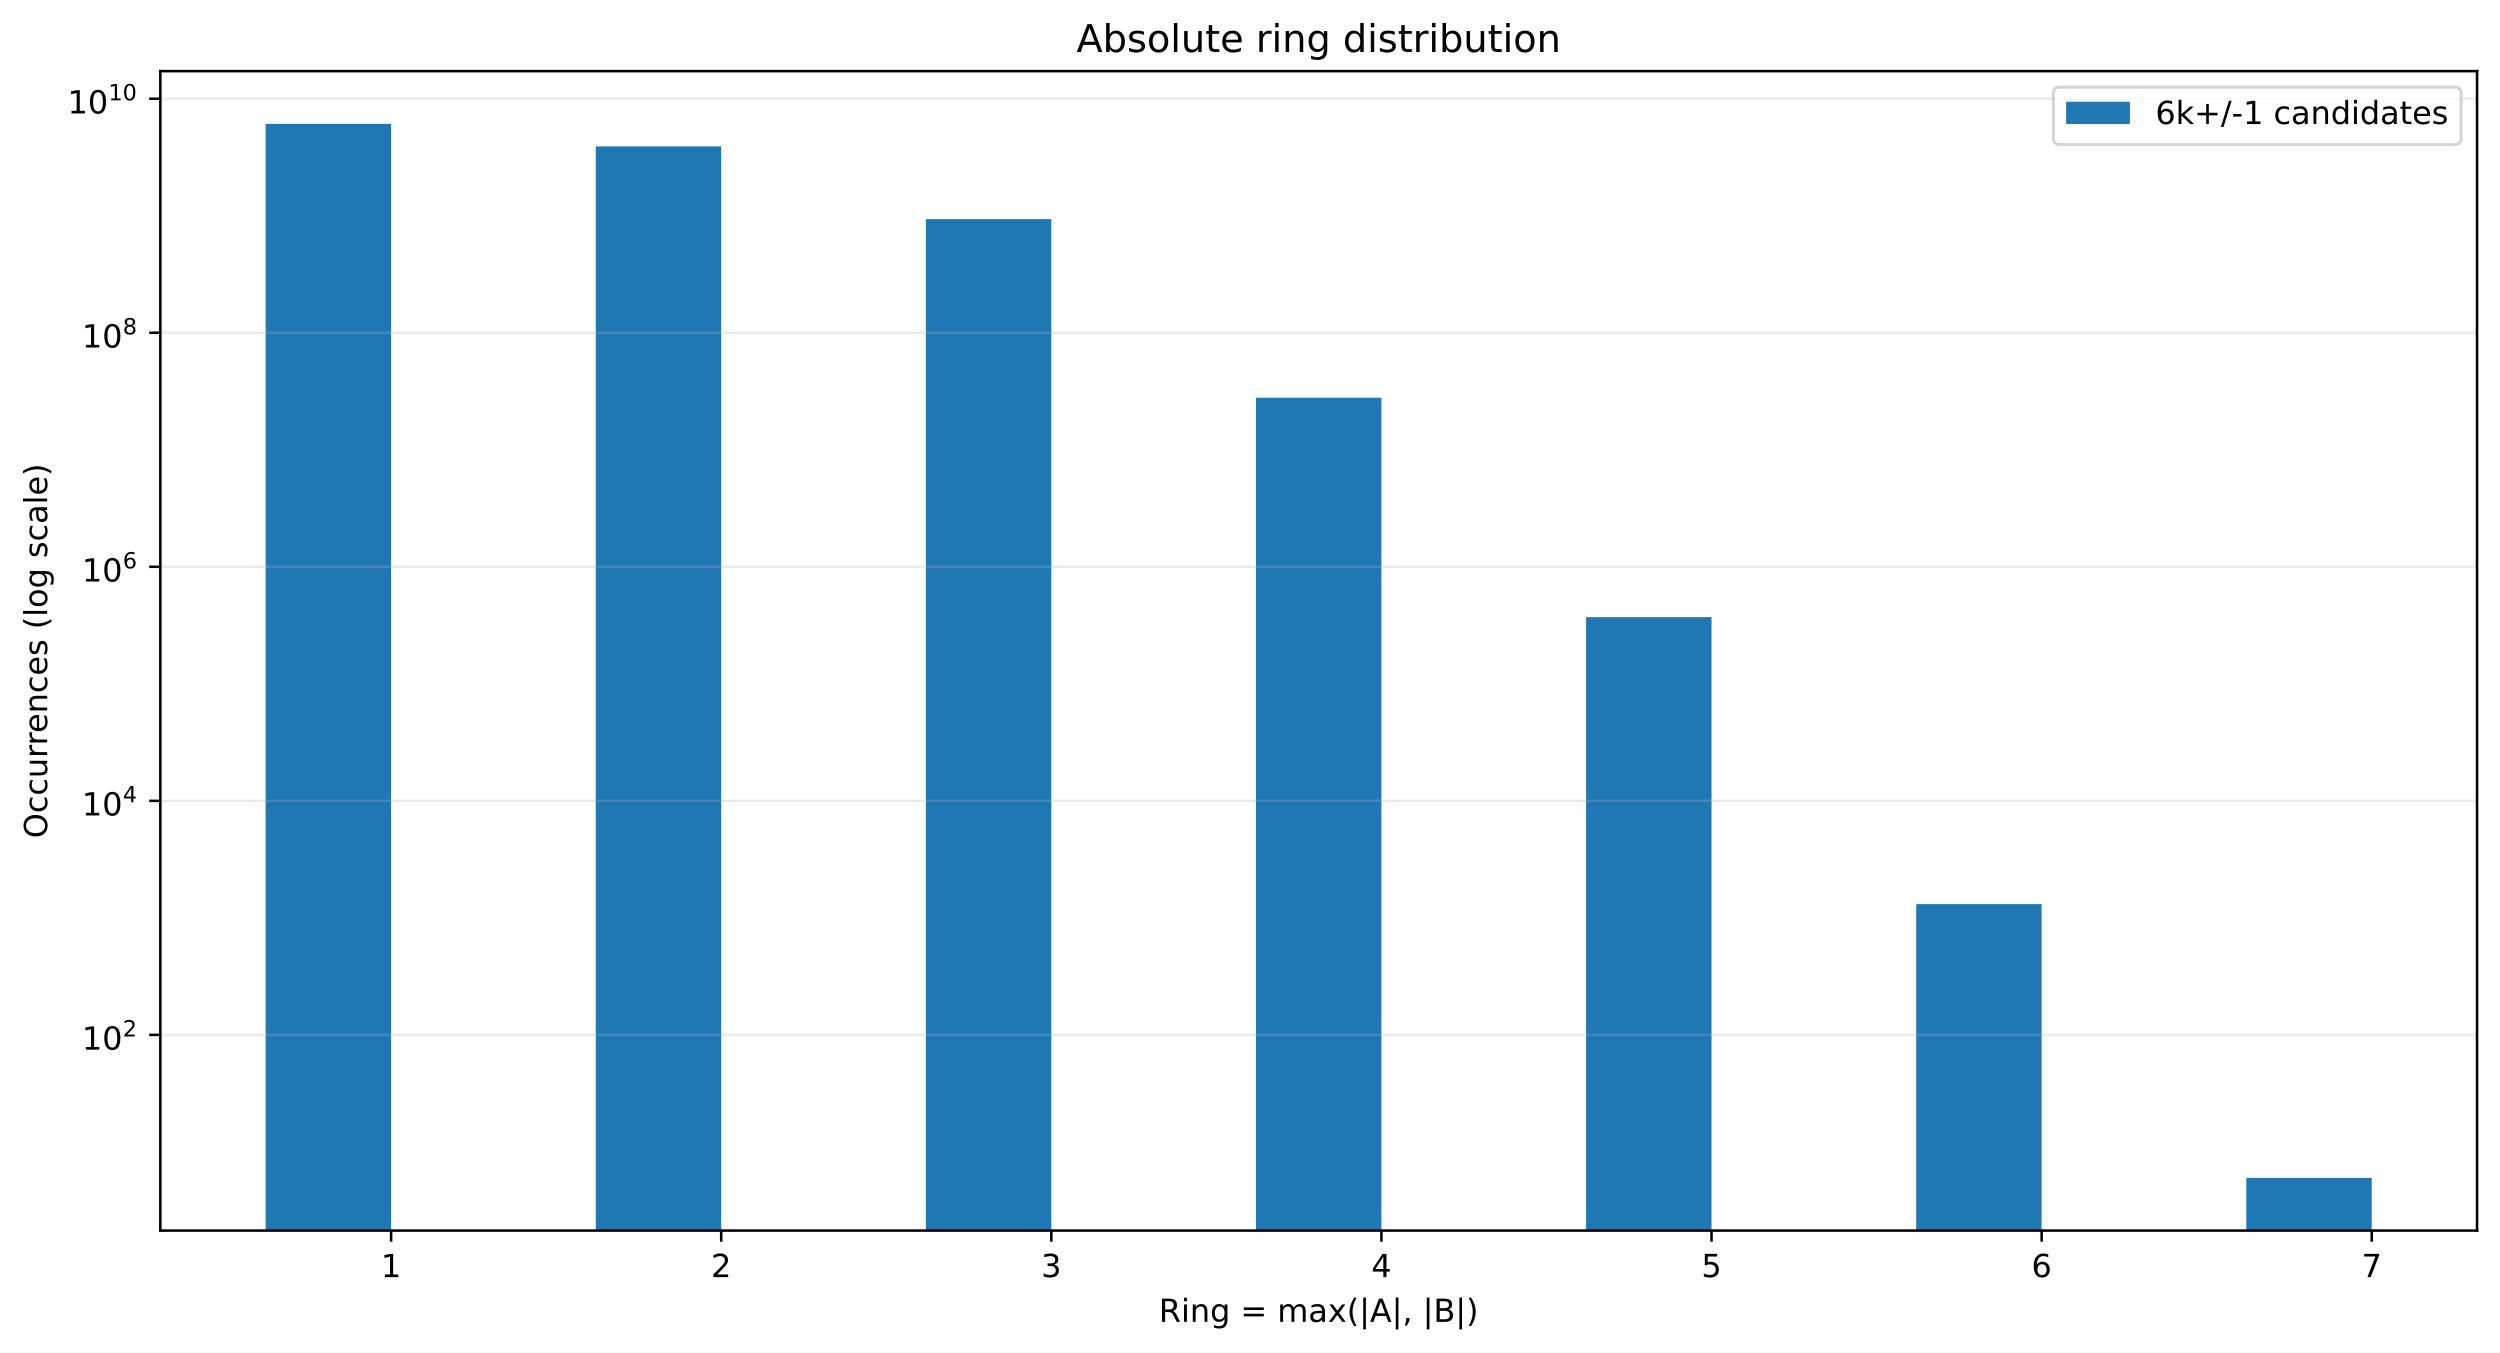
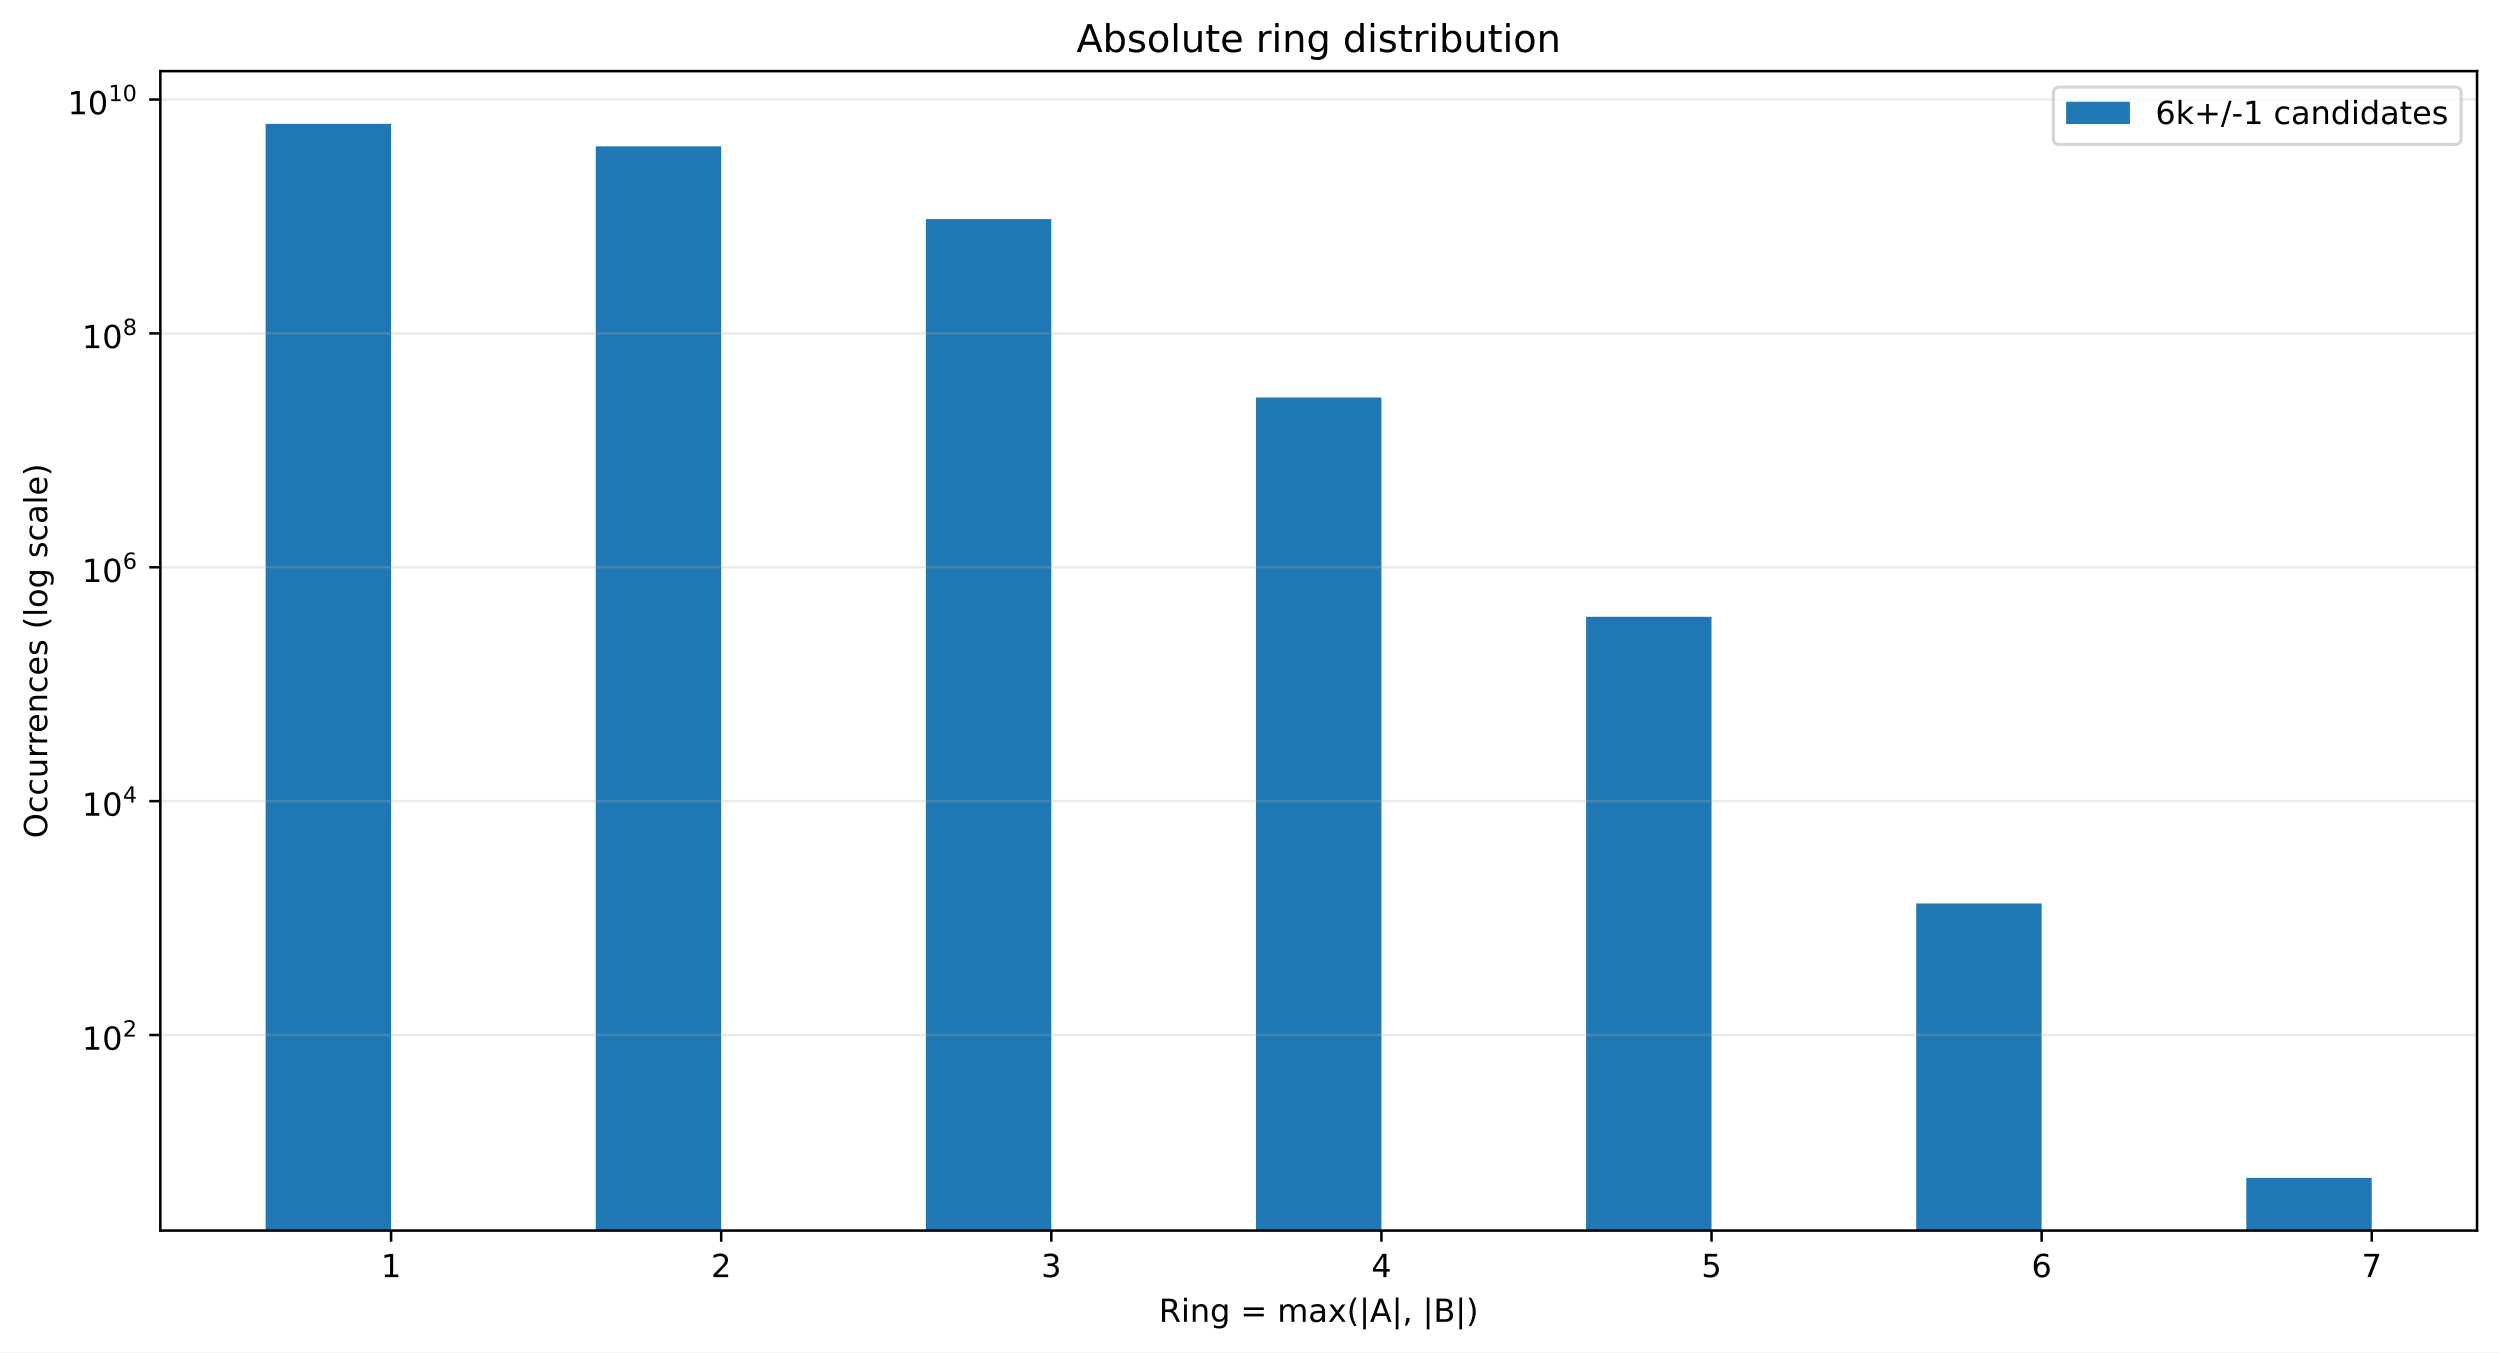
<svg xmlns="http://www.w3.org/2000/svg" xmlns:xlink="http://www.w3.org/1999/xlink" width="784.258pt" height="424.28pt" viewBox="0 0 784.258 424.28" version="1.1">
  <defs>
    <style type="text/css">*{stroke-linejoin: round; stroke-linecap: butt}</style>
  </defs>
  <g id="figure_1">
    <g id="patch_1">
      <path d="M 0 424.28  L 784.258 424.28  L 784.258 0  L 0 0  z " style="fill: #ffffff" />
    </g>
    <g id="axes_1">
      <g id="patch_2">
        <path d="M 50.301 386.036  L 777.058 386.036  L 777.058 22.318  L 50.301 22.318  z " style="fill: #ffffff" />
      </g>
      <g id="patch_3">
-         <path d="M 83.335 37108.078  L 122.687 37108.078  L 122.687 38.851  L 83.335 38.851  z " clip-path="url(#pec27e436ba)" style="fill: #1f77b4" />
+         <path d="M 83.335 37080.615  L 122.687 37080.615  L 122.687 38.851  L 83.335 38.851  z " clip-path="url(#pb938f17233)" style="fill: #1f77b4" />
      </g>
      <g id="patch_4">
-         <path d="M 186.891 37108.078  L 226.243 37108.078  L 226.243 45.917  L 186.891 45.917  z " clip-path="url(#pec27e436ba)" style="fill: #1f77b4" />
+         <path d="M 186.891 37080.615  L 226.243 37080.615  L 226.243 45.912  L 186.891 45.912  z " clip-path="url(#pb938f17233)" style="fill: #1f77b4" />
      </g>
      <g id="patch_5">
-         <path d="M 290.448 37108.078  L 329.799 37108.078  L 329.799 68.739  L 290.448 68.739  z " clip-path="url(#pec27e436ba)" style="fill: #1f77b4" />
+         <path d="M 290.448 37080.615  L 329.799 37080.615  L 329.799 68.716  L 290.448 68.716  z " clip-path="url(#pb938f17233)" style="fill: #1f77b4" />
      </g>
      <g id="patch_6">
-         <path d="M 394.004 37108.078  L 433.355 37108.078  L 433.355 124.78  L 394.004 124.78  z " clip-path="url(#pec27e436ba)" style="fill: #1f77b4" />
+         <path d="M 394.004 37080.615  L 433.355 37080.615  L 433.355 124.716  L 394.004 124.716  z " clip-path="url(#pb938f17233)" style="fill: #1f77b4" />
      </g>
      <g id="patch_7">
-         <path d="M 497.56 37108.078  L 536.912 37108.078  L 536.912 193.603  L 497.56 193.603  z " clip-path="url(#pec27e436ba)" style="fill: #1f77b4" />
+         <path d="M 497.56 37080.615  L 536.912 37080.615  L 536.912 193.484  L 497.56 193.484  z " clip-path="url(#pb938f17233)" style="fill: #1f77b4" />
      </g>
      <g id="patch_8">
-         <path d="M 601.116 37108.078  L 640.468 37108.078  L 640.468 283.634  L 601.116 283.634  z " clip-path="url(#pec27e436ba)" style="fill: #1f77b4" />
+         <path d="M 601.116 37080.615  L 640.468 37080.615  L 640.468 283.421  L 601.116 283.421  z " clip-path="url(#pb938f17233)" style="fill: #1f77b4" />
      </g>
      <g id="patch_9">
-         <path d="M 704.673 37108.078  L 744.024 37108.078  L 744.024 369.503  L 704.673 369.503  z " clip-path="url(#pec27e436ba)" style="fill: #1f77b4" />
+         <path d="M 704.673 37080.615  L 744.024 37080.615  L 744.024 369.503  L 704.673 369.503  z " clip-path="url(#pb938f17233)" style="fill: #1f77b4" />
      </g>
      <g id="matplotlib.axis_1">
        <g id="xtick_1">
          <g id="line2d_1">
            <defs>
-               <path id="mfa44f449a9" d="M 0 0  L 0 3.5  " style="stroke: #000000; stroke-width: 0.8" />
+               <path id="m822047ad8f" d="M 0 0  L 0 3.5  " style="stroke: #000000; stroke-width: 0.8" />
            </defs>
            <g>
-               <use xlink:href="#mfa44f449a9" x="122.687" y="386.036" style="stroke: #000000; stroke-width: 0.8" />
+               <use xlink:href="#m822047ad8f" x="122.687" y="386.036" style="stroke: #000000; stroke-width: 0.8" />
            </g>
          </g>
          <g id="text_1">
            <g transform="translate(119.5053 400.6334) scale(0.1 -0.1)">
              <defs>
                <path id="DejaVuSans-14" d="M 794 531  L 1825 531  L 1825 4091  L 703 3866  L 703 4441  L 1819 4666  L 2450 4666  L 2450 531  L 3481 531  L 3481 0  L 794 0  L 794 531  z " transform="scale(0.015625)" />
              </defs>
              <use xlink:href="#DejaVuSans-14" />
            </g>
          </g>
        </g>
        <g id="xtick_2">
          <g id="line2d_2">
            <g>
-               <use xlink:href="#mfa44f449a9" x="226.243" y="386.036" style="stroke: #000000; stroke-width: 0.8" />
+               <use xlink:href="#m822047ad8f" x="226.243" y="386.036" style="stroke: #000000; stroke-width: 0.8" />
            </g>
          </g>
          <g id="text_2">
            <g transform="translate(223.0616 400.6334) scale(0.1 -0.1)">
              <defs>
                <path id="DejaVuSans-15" d="M 1228 531  L 3431 531  L 3431 0  L 469 0  L 469 531  Q 828 903 1448 1529  Q 2069 2156 2228 2338  Q 2531 2678 2651 2914  Q 2772 3150 2772 3378  Q 2772 3750 2511 3984  Q 2250 4219 1831 4219  Q 1534 4219 1204 4116  Q 875 4013 500 3803  L 500 4441  Q 881 4594 1212 4672  Q 1544 4750 1819 4750  Q 2544 4750 2975 4387  Q 3406 4025 3406 3419  Q 3406 3131 3298 2873  Q 3191 2616 2906 2266  Q 2828 2175 2409 1742  Q 1991 1309 1228 531  z " transform="scale(0.015625)" />
              </defs>
              <use xlink:href="#DejaVuSans-15" />
            </g>
          </g>
        </g>
        <g id="xtick_3">
          <g id="line2d_3">
            <g>
-               <use xlink:href="#mfa44f449a9" x="329.799" y="386.036" style="stroke: #000000; stroke-width: 0.8" />
+               <use xlink:href="#m822047ad8f" x="329.799" y="386.036" style="stroke: #000000; stroke-width: 0.8" />
            </g>
          </g>
          <g id="text_3">
            <g transform="translate(326.6178 400.6334) scale(0.1 -0.1)">
              <defs>
                <path id="DejaVuSans-16" d="M 2597 2516  Q 3050 2419 3304 2112  Q 3559 1806 3559 1356  Q 3559 666 3084 287  Q 2609 -91 1734 -91  Q 1441 -91 1130 -33  Q 819 25 488 141  L 488 750  Q 750 597 1062 519  Q 1375 441 1716 441  Q 2309 441 2620 675  Q 2931 909 2931 1356  Q 2931 1769 2642 2001  Q 2353 2234 1838 2234  L 1294 2234  L 1294 2753  L 1863 2753  Q 2328 2753 2575 2939  Q 2822 3125 2822 3475  Q 2822 3834 2567 4026  Q 2313 4219 1838 4219  Q 1578 4219 1281 4162  Q 984 4106 628 3988  L 628 4550  Q 988 4650 1302 4700  Q 1616 4750 1894 4750  Q 2613 4750 3031 4423  Q 3450 4097 3450 3541  Q 3450 3153 3228 2886  Q 3006 2619 2597 2516  z " transform="scale(0.015625)" />
              </defs>
              <use xlink:href="#DejaVuSans-16" />
            </g>
          </g>
        </g>
        <g id="xtick_4">
          <g id="line2d_4">
            <g>
-               <use xlink:href="#mfa44f449a9" x="433.355" y="386.036" style="stroke: #000000; stroke-width: 0.8" />
+               <use xlink:href="#m822047ad8f" x="433.355" y="386.036" style="stroke: #000000; stroke-width: 0.8" />
            </g>
          </g>
          <g id="text_4">
            <g transform="translate(430.174 400.6334) scale(0.1 -0.1)">
              <defs>
                <path id="DejaVuSans-17" d="M 2419 4116  L 825 1625  L 2419 1625  L 2419 4116  z M 2253 4666  L 3047 4666  L 3047 1625  L 3713 1625  L 3713 1100  L 3047 1100  L 3047 0  L 2419 0  L 2419 1100  L 313 1100  L 313 1709  L 2253 4666  z " transform="scale(0.015625)" />
              </defs>
              <use xlink:href="#DejaVuSans-17" />
            </g>
          </g>
        </g>
        <g id="xtick_5">
          <g id="line2d_5">
            <g>
-               <use xlink:href="#mfa44f449a9" x="536.912" y="386.036" style="stroke: #000000; stroke-width: 0.8" />
+               <use xlink:href="#m822047ad8f" x="536.912" y="386.036" style="stroke: #000000; stroke-width: 0.8" />
            </g>
          </g>
          <g id="text_5">
            <g transform="translate(533.7303 400.6334) scale(0.1 -0.1)">
              <defs>
                <path id="DejaVuSans-18" d="M 691 4666  L 3169 4666  L 3169 4134  L 1269 4134  L 1269 2991  Q 1406 3038 1543 3061  Q 1681 3084 1819 3084  Q 2600 3084 3056 2656  Q 3513 2228 3513 1497  Q 3513 744 3044 326  Q 2575 -91 1722 -91  Q 1428 -91 1123 -41  Q 819 9 494 109  L 494 744  Q 775 591 1075 516  Q 1375 441 1709 441  Q 2250 441 2565 725  Q 2881 1009 2881 1497  Q 2881 1984 2565 2268  Q 2250 2553 1709 2553  Q 1456 2553 1204 2497  Q 953 2441 691 2322  L 691 4666  z " transform="scale(0.015625)" />
              </defs>
              <use xlink:href="#DejaVuSans-18" />
            </g>
          </g>
        </g>
        <g id="xtick_6">
          <g id="line2d_6">
            <g>
-               <use xlink:href="#mfa44f449a9" x="640.468" y="386.036" style="stroke: #000000; stroke-width: 0.8" />
+               <use xlink:href="#m822047ad8f" x="640.468" y="386.036" style="stroke: #000000; stroke-width: 0.8" />
            </g>
          </g>
          <g id="text_6">
            <g transform="translate(637.2865 400.6334) scale(0.1 -0.1)">
              <defs>
                <path id="DejaVuSans-19" d="M 2113 2584  Q 1688 2584 1439 2293  Q 1191 2003 1191 1497  Q 1191 994 1439 701  Q 1688 409 2113 409  Q 2538 409 2786 701  Q 3034 994 3034 1497  Q 3034 2003 2786 2293  Q 2538 2584 2113 2584  z M 3366 4563  L 3366 3988  Q 3128 4100 2886 4159  Q 2644 4219 2406 4219  Q 1781 4219 1451 3797  Q 1122 3375 1075 2522  Q 1259 2794 1537 2939  Q 1816 3084 2150 3084  Q 2853 3084 3261 2657  Q 3669 2231 3669 1497  Q 3669 778 3244 343  Q 2819 -91 2113 -91  Q 1303 -91 875 529  Q 447 1150 447 2328  Q 447 3434 972 4092  Q 1497 4750 2381 4750  Q 2619 4750 2861 4703  Q 3103 4656 3366 4563  z " transform="scale(0.015625)" />
              </defs>
              <use xlink:href="#DejaVuSans-19" />
            </g>
          </g>
        </g>
        <g id="xtick_7">
          <g id="line2d_7">
            <g>
-               <use xlink:href="#mfa44f449a9" x="744.024" y="386.036" style="stroke: #000000; stroke-width: 0.8" />
+               <use xlink:href="#m822047ad8f" x="744.024" y="386.036" style="stroke: #000000; stroke-width: 0.8" />
            </g>
          </g>
          <g id="text_7">
            <g transform="translate(740.8427 400.6334) scale(0.1 -0.1)">
              <defs>
                <path id="DejaVuSans-1a" d="M 525 4666  L 3525 4666  L 3525 4397  L 1831 0  L 1172 0  L 2766 4134  L 525 4134  L 525 4666  z " transform="scale(0.015625)" />
              </defs>
              <use xlink:href="#DejaVuSans-1a" />
            </g>
          </g>
        </g>
        <g id="text_8">
          <g transform="translate(363.5437 414.678) scale(0.1 -0.1)">
            <defs>
              <path id="DejaVuSans-35" d="M 2841 2188  Q 3044 2119 3236 1894  Q 3428 1669 3622 1275  L 4263 0  L 3584 0  L 2988 1197  Q 2756 1666 2539 1819  Q 2322 1972 1947 1972  L 1259 1972  L 1259 0  L 628 0  L 628 4666  L 2053 4666  Q 2853 4666 3247 4331  Q 3641 3997 3641 3322  Q 3641 2881 3436 2590  Q 3231 2300 2841 2188  z M 1259 4147  L 1259 2491  L 2053 2491  Q 2509 2491 2742 2702  Q 2975 2913 2975 3322  Q 2975 3731 2742 3939  Q 2509 4147 2053 4147  L 1259 4147  z " transform="scale(0.015625)" />
              <path id="DejaVuSans-4c" d="M 603 3500  L 1178 3500  L 1178 0  L 603 0  L 603 3500  z M 603 4863  L 1178 4863  L 1178 4134  L 603 4134  L 603 4863  z " transform="scale(0.015625)" />
              <path id="DejaVuSans-51" d="M 3513 2113  L 3513 0  L 2938 0  L 2938 2094  Q 2938 2591 2744 2837  Q 2550 3084 2163 3084  Q 1697 3084 1428 2787  Q 1159 2491 1159 1978  L 1159 0  L 581 0  L 581 3500  L 1159 3500  L 1159 2956  Q 1366 3272 1645 3428  Q 1925 3584 2291 3584  Q 2894 3584 3203 3211  Q 3513 2838 3513 2113  z " transform="scale(0.015625)" />
              <path id="DejaVuSans-4a" d="M 2906 1791  Q 2906 2416 2648 2759  Q 2391 3103 1925 3103  Q 1463 3103 1205 2759  Q 947 2416 947 1791  Q 947 1169 1205 825  Q 1463 481 1925 481  Q 2391 481 2648 825  Q 2906 1169 2906 1791  z M 3481 434  Q 3481 -459 3084 -895  Q 2688 -1331 1869 -1331  Q 1566 -1331 1297 -1286  Q 1028 -1241 775 -1147  L 775 -588  Q 1028 -725 1275 -790  Q 1522 -856 1778 -856  Q 2344 -856 2625 -561  Q 2906 -266 2906 331  L 2906 616  Q 2728 306 2450 153  Q 2172 0 1784 0  Q 1141 0 747 490  Q 353 981 353 1791  Q 353 2603 747 3093  Q 1141 3584 1784 3584  Q 2172 3584 2450 3431  Q 2728 3278 2906 2969  L 2906 3500  L 3481 3500  L 3481 434  z " transform="scale(0.015625)" />
              <path id="DejaVuSans-3" transform="scale(0.015625)" />
              <path id="DejaVuSans-20" d="M 678 2906  L 4684 2906  L 4684 2381  L 678 2381  L 678 2906  z M 678 1631  L 4684 1631  L 4684 1100  L 678 1100  L 678 1631  z " transform="scale(0.015625)" />
              <path id="DejaVuSans-50" d="M 3328 2828  Q 3544 3216 3844 3400  Q 4144 3584 4550 3584  Q 5097 3584 5394 3201  Q 5691 2819 5691 2113  L 5691 0  L 5113 0  L 5113 2094  Q 5113 2597 4934 2840  Q 4756 3084 4391 3084  Q 3944 3084 3684 2787  Q 3425 2491 3425 1978  L 3425 0  L 2847 0  L 2847 2094  Q 2847 2600 2669 2842  Q 2491 3084 2119 3084  Q 1678 3084 1418 2786  Q 1159 2488 1159 1978  L 1159 0  L 581 0  L 581 3500  L 1159 3500  L 1159 2956  Q 1356 3278 1631 3431  Q 1906 3584 2284 3584  Q 2666 3584 2933 3390  Q 3200 3197 3328 2828  z " transform="scale(0.015625)" />
              <path id="DejaVuSans-44" d="M 2194 1759  Q 1497 1759 1228 1600  Q 959 1441 959 1056  Q 959 750 1161 570  Q 1363 391 1709 391  Q 2188 391 2477 730  Q 2766 1069 2766 1631  L 2766 1759  L 2194 1759  z M 3341 1997  L 3341 0  L 2766 0  L 2766 531  Q 2569 213 2275 61  Q 1981 -91 1556 -91  Q 1019 -91 701 211  Q 384 513 384 1019  Q 384 1609 779 1909  Q 1175 2209 1959 2209  L 2766 2209  L 2766 2266  Q 2766 2663 2505 2880  Q 2244 3097 1772 3097  Q 1472 3097 1187 3025  Q 903 2953 641 2809  L 641 3341  Q 956 3463 1253 3523  Q 1550 3584 1831 3584  Q 2591 3584 2966 3190  Q 3341 2797 3341 1997  z " transform="scale(0.015625)" />
              <path id="DejaVuSans-5b" d="M 3513 3500  L 2247 1797  L 3578 0  L 2900 0  L 1881 1375  L 863 0  L 184 0  L 1544 1831  L 300 3500  L 978 3500  L 1906 2253  L 2834 3500  L 3513 3500  z " transform="scale(0.015625)" />
              <path id="DejaVuSans-b" d="M 1984 4856  Q 1566 4138 1362 3434  Q 1159 2731 1159 2009  Q 1159 1288 1364 580  Q 1569 -128 1984 -844  L 1484 -844  Q 1016 -109 783 600  Q 550 1309 550 2009  Q 550 2706 781 3412  Q 1013 4119 1484 4856  L 1984 4856  z " transform="scale(0.015625)" />
              <path id="DejaVuSans-5f" d="M 1344 4891  L 1344 -1509  L 813 -1509  L 813 4891  L 1344 4891  z " transform="scale(0.015625)" />
              <path id="DejaVuSans-24" d="M 2188 4044  L 1331 1722  L 3047 1722  L 2188 4044  z M 1831 4666  L 2547 4666  L 4325 0  L 3669 0  L 3244 1197  L 1141 1197  L 716 0  L 50 0  L 1831 4666  z " transform="scale(0.015625)" />
              <path id="DejaVuSans-f" d="M 750 794  L 1409 794  L 1409 256  L 897 -744  L 494 -744  L 750 256  L 750 794  z " transform="scale(0.015625)" />
              <path id="DejaVuSans-25" d="M 1259 2228  L 1259 519  L 2272 519  Q 2781 519 3026 730  Q 3272 941 3272 1375  Q 3272 1813 3026 2020  Q 2781 2228 2272 2228  L 1259 2228  z M 1259 4147  L 1259 2741  L 2194 2741  Q 2656 2741 2882 2914  Q 3109 3088 3109 3444  Q 3109 3797 2882 3972  Q 2656 4147 2194 4147  L 1259 4147  z M 628 4666  L 2241 4666  Q 2963 4666 3353 4366  Q 3744 4066 3744 3513  Q 3744 3084 3544 2831  Q 3344 2578 2956 2516  Q 3422 2416 3680 2098  Q 3938 1781 3938 1306  Q 3938 681 3513 340  Q 3088 0 2303 0  L 628 0  L 628 4666  z " transform="scale(0.015625)" />
              <path id="DejaVuSans-c" d="M 513 4856  L 1013 4856  Q 1481 4119 1714 3412  Q 1947 2706 1947 2009  Q 1947 1309 1714 600  Q 1481 -109 1013 -844  L 513 -844  Q 928 -128 1133 580  Q 1338 1288 1338 2009  Q 1338 2731 1133 3434  Q 928 4138 513 4856  z " transform="scale(0.015625)" />
            </defs>
            <use xlink:href="#DejaVuSans-35" />
            <use xlink:href="#DejaVuSans-4c" transform="translate(69.48438 0)" />
            <use xlink:href="#DejaVuSans-51" transform="translate(97.26562 0)" />
            <use xlink:href="#DejaVuSans-4a" transform="translate(160.6406 0)" />
            <use xlink:href="#DejaVuSans-3" transform="translate(224.125 0)" />
            <use xlink:href="#DejaVuSans-20" transform="translate(255.9062 0)" />
            <use xlink:href="#DejaVuSans-3" transform="translate(339.7031 0)" />
            <use xlink:href="#DejaVuSans-50" transform="translate(371.4844 0)" />
            <use xlink:href="#DejaVuSans-44" transform="translate(468.8906 0)" />
            <use xlink:href="#DejaVuSans-5b" transform="translate(530.1719 0)" />
            <use xlink:href="#DejaVuSans-b" transform="translate(589.3594 0)" />
            <use xlink:href="#DejaVuSans-5f" transform="translate(628.375 0)" />
            <use xlink:href="#DejaVuSans-24" transform="translate(662.0625 0)" />
            <use xlink:href="#DejaVuSans-5f" transform="translate(730.4688 0)" />
            <use xlink:href="#DejaVuSans-f" transform="translate(764.1562 0)" />
            <use xlink:href="#DejaVuSans-3" transform="translate(795.9375 0)" />
            <use xlink:href="#DejaVuSans-5f" transform="translate(827.7188 0)" />
            <use xlink:href="#DejaVuSans-25" transform="translate(861.4062 0)" />
            <use xlink:href="#DejaVuSans-5f" transform="translate(930.0156 0)" />
            <use xlink:href="#DejaVuSans-c" transform="translate(963.7031 0)" />
          </g>
        </g>
      </g>
      <g id="matplotlib.axis_2">
        <g id="ytick_1">
          <g id="line2d_8">
-             <path d="M 50.301 324.649  L 777.058 324.649  " clip-path="url(#pec27e436ba)" style="fill: none; stroke: #b0b0b0; stroke-opacity: 0.25; stroke-width: 0.8; stroke-linecap: square" />
+             <path d="M 50.301 324.683  L 777.058 324.683  " clip-path="url(#pb938f17233)" style="fill: none; stroke: #b0b0b0; stroke-opacity: 0.25; stroke-width: 0.8; stroke-linecap: square" />
          </g>
          <g id="line2d_9">
            <defs>
-               <path id="mf5ec9615e3" d="M 0 0  L -3.5 0  " style="stroke: #000000; stroke-width: 0.8" />
+               <path id="m9e756da68c" d="M 0 0  L -3.5 0  " style="stroke: #000000; stroke-width: 0.8" />
            </defs>
            <g>
-               <use xlink:href="#mf5ec9615e3" x="50.301" y="324.649" style="stroke: #000000; stroke-width: 0.8" />
+               <use xlink:href="#m9e756da68c" x="50.301" y="324.683" style="stroke: #000000; stroke-width: 0.8" />
            </g>
          </g>
          <g id="text_9">
-             <g transform="translate(25.70078 329.3491) scale(0.1 -0.1)">
+             <g transform="translate(25.70078 329.3826) scale(0.1 -0.1)">
              <defs>
                <path id="DejaVuSans-13" d="M 2034 4250  Q 1547 4250 1301 3770  Q 1056 3291 1056 2328  Q 1056 1369 1301 889  Q 1547 409 2034 409  Q 2525 409 2770 889  Q 3016 1369 3016 2328  Q 3016 3291 2770 3770  Q 2525 4250 2034 4250  z M 2034 4750  Q 2819 4750 3233 4129  Q 3647 3509 3647 2328  Q 3647 1150 3233 529  Q 2819 -91 2034 -91  Q 1250 -91 836 529  Q 422 1150 422 2328  Q 422 3509 836 4129  Q 1250 4750 2034 4750  z " transform="scale(0.015625)" />
              </defs>
              <use xlink:href="#DejaVuSans-14" transform="translate(0 0.746875)" />
              <use xlink:href="#DejaVuSans-13" transform="translate(63.62305 0.746875)" />
              <use xlink:href="#DejaVuSans-15" transform="translate(128.2031 42.04688) scale(0.7)" />
            </g>
          </g>
        </g>
        <g id="ytick_2">
          <g id="line2d_10">
-             <path d="M 50.301 251.229  L 777.058 251.229  " clip-path="url(#pec27e436ba)" style="fill: none; stroke: #b0b0b0; stroke-opacity: 0.25; stroke-width: 0.8; stroke-linecap: square" />
+             <path d="M 50.301 251.317  L 777.058 251.317  " clip-path="url(#pb938f17233)" style="fill: none; stroke: #b0b0b0; stroke-opacity: 0.25; stroke-width: 0.8; stroke-linecap: square" />
          </g>
          <g id="line2d_11">
            <g>
-               <use xlink:href="#mf5ec9615e3" x="50.301" y="251.229" style="stroke: #000000; stroke-width: 0.8" />
+               <use xlink:href="#m9e756da68c" x="50.301" y="251.317" style="stroke: #000000; stroke-width: 0.8" />
            </g>
          </g>
          <g id="text_10">
-             <g transform="translate(25.70078 255.8791) scale(0.1 -0.1)">
+             <g transform="translate(25.70078 255.9675) scale(0.1 -0.1)">
              <use xlink:href="#DejaVuSans-14" transform="translate(0 0.665625)" />
              <use xlink:href="#DejaVuSans-13" transform="translate(63.62305 0.665625)" />
              <use xlink:href="#DejaVuSans-17" transform="translate(128.2031 41.96563) scale(0.7)" />
            </g>
          </g>
        </g>
        <g id="ytick_3">
          <g id="line2d_12">
-             <path d="M 50.301 177.809  L 777.058 177.809  " clip-path="url(#pec27e436ba)" style="fill: none; stroke: #b0b0b0; stroke-opacity: 0.25; stroke-width: 0.8; stroke-linecap: square" />
+             <path d="M 50.301 177.952  L 777.058 177.952  " clip-path="url(#pb938f17233)" style="fill: none; stroke: #b0b0b0; stroke-opacity: 0.25; stroke-width: 0.8; stroke-linecap: square" />
          </g>
          <g id="line2d_13">
            <g>
-               <use xlink:href="#mf5ec9615e3" x="50.301" y="177.809" style="stroke: #000000; stroke-width: 0.8" />
+               <use xlink:href="#m9e756da68c" x="50.301" y="177.952" style="stroke: #000000; stroke-width: 0.8" />
            </g>
          </g>
          <g id="text_11">
-             <g transform="translate(25.70078 182.509) scale(0.1 -0.1)">
+             <g transform="translate(25.70078 182.6523) scale(0.1 -0.1)">
              <use xlink:href="#DejaVuSans-14" transform="translate(0 0.746875)" />
              <use xlink:href="#DejaVuSans-13" transform="translate(63.62305 0.746875)" />
              <use xlink:href="#DejaVuSans-19" transform="translate(128.2031 42.04688) scale(0.7)" />
            </g>
          </g>
        </g>
        <g id="ytick_4">
          <g id="line2d_14">
-             <path d="M 50.301 104.389  L 777.058 104.389  " clip-path="url(#pec27e436ba)" style="fill: none; stroke: #b0b0b0; stroke-opacity: 0.25; stroke-width: 0.8; stroke-linecap: square" />
+             <path d="M 50.301 104.587  L 777.058 104.587  " clip-path="url(#pb938f17233)" style="fill: none; stroke: #b0b0b0; stroke-opacity: 0.25; stroke-width: 0.8; stroke-linecap: square" />
          </g>
          <g id="line2d_15">
            <g>
-               <use xlink:href="#mf5ec9615e3" x="50.301" y="104.389" style="stroke: #000000; stroke-width: 0.8" />
+               <use xlink:href="#m9e756da68c" x="50.301" y="104.587" style="stroke: #000000; stroke-width: 0.8" />
            </g>
          </g>
          <g id="text_12">
-             <g transform="translate(25.70078 109.089) scale(0.1 -0.1)">
+             <g transform="translate(25.70078 109.2872) scale(0.1 -0.1)">
              <defs>
                <path id="DejaVuSans-1b" d="M 2034 2216  Q 1584 2216 1326 1975  Q 1069 1734 1069 1313  Q 1069 891 1326 650  Q 1584 409 2034 409  Q 2484 409 2743 651  Q 3003 894 3003 1313  Q 3003 1734 2745 1975  Q 2488 2216 2034 2216  z M 1403 2484  Q 997 2584 770 2862  Q 544 3141 544 3541  Q 544 4100 942 4425  Q 1341 4750 2034 4750  Q 2731 4750 3128 4425  Q 3525 4100 3525 3541  Q 3525 3141 3298 2862  Q 3072 2584 2669 2484  Q 3125 2378 3379 2068  Q 3634 1759 3634 1313  Q 3634 634 3220 271  Q 2806 -91 2034 -91  Q 1263 -91 848 271  Q 434 634 434 1313  Q 434 1759 690 2068  Q 947 2378 1403 2484  z M 1172 3481  Q 1172 3119 1398 2916  Q 1625 2713 2034 2713  Q 2441 2713 2670 2916  Q 2900 3119 2900 3481  Q 2900 3844 2670 4047  Q 2441 4250 2034 4250  Q 1625 4250 1398 4047  Q 1172 3844 1172 3481  z " transform="scale(0.015625)" />
              </defs>
              <use xlink:href="#DejaVuSans-14" transform="translate(0 0.746875)" />
              <use xlink:href="#DejaVuSans-13" transform="translate(63.62305 0.746875)" />
              <use xlink:href="#DejaVuSans-1b" transform="translate(128.2031 42.04688) scale(0.7)" />
            </g>
          </g>
        </g>
        <g id="ytick_5">
          <g id="line2d_16">
-             <path d="M 50.301 30.969  L 777.058 30.969  " clip-path="url(#pec27e436ba)" style="fill: none; stroke: #b0b0b0; stroke-opacity: 0.25; stroke-width: 0.8; stroke-linecap: square" />
+             <path d="M 50.301 31.222  L 777.058 31.222  " clip-path="url(#pb938f17233)" style="fill: none; stroke: #b0b0b0; stroke-opacity: 0.25; stroke-width: 0.8; stroke-linecap: square" />
          </g>
          <g id="line2d_17">
            <g>
-               <use xlink:href="#mf5ec9615e3" x="50.301" y="30.969" style="stroke: #000000; stroke-width: 0.8" />
+               <use xlink:href="#m9e756da68c" x="50.301" y="31.222" style="stroke: #000000; stroke-width: 0.8" />
            </g>
          </g>
          <g id="text_13">
-             <g transform="translate(21.20078 35.66902) scale(0.1 -0.1)">
+             <g transform="translate(21.20078 35.92207) scale(0.1 -0.1)">
              <use xlink:href="#DejaVuSans-14" transform="translate(0 0.746875)" />
              <use xlink:href="#DejaVuSans-13" transform="translate(63.62305 0.746875)" />
              <use xlink:href="#DejaVuSans-14" transform="translate(128.2031 42.04688) scale(0.7)" />
              <use xlink:href="#DejaVuSans-13" transform="translate(172.7393 42.04688) scale(0.7)" />
            </g>
          </g>
        </g>
        <g id="text_14">
          <g transform="translate(14.79844 262.9551) rotate(-90) scale(0.1 -0.1)">
            <defs>
              <path id="DejaVuSans-32" d="M 2522 4238  Q 1834 4238 1429 3725  Q 1025 3213 1025 2328  Q 1025 1447 1429 934  Q 1834 422 2522 422  Q 3209 422 3611 934  Q 4013 1447 4013 2328  Q 4013 3213 3611 3725  Q 3209 4238 2522 4238  z M 2522 4750  Q 3503 4750 4090 4092  Q 4678 3434 4678 2328  Q 4678 1225 4090 567  Q 3503 -91 2522 -91  Q 1538 -91 948 565  Q 359 1222 359 2328  Q 359 3434 948 4092  Q 1538 4750 2522 4750  z " transform="scale(0.015625)" />
              <path id="DejaVuSans-46" d="M 3122 3366  L 3122 2828  Q 2878 2963 2633 3030  Q 2388 3097 2138 3097  Q 1578 3097 1268 2742  Q 959 2388 959 1747  Q 959 1106 1268 751  Q 1578 397 2138 397  Q 2388 397 2633 464  Q 2878 531 3122 666  L 3122 134  Q 2881 22 2623 -34  Q 2366 -91 2075 -91  Q 1284 -91 818 406  Q 353 903 353 1747  Q 353 2603 823 3093  Q 1294 3584 2113 3584  Q 2378 3584 2631 3529  Q 2884 3475 3122 3366  z " transform="scale(0.015625)" />
              <path id="DejaVuSans-58" d="M 544 1381  L 544 3500  L 1119 3500  L 1119 1403  Q 1119 906 1312 657  Q 1506 409 1894 409  Q 2359 409 2629 706  Q 2900 1003 2900 1516  L 2900 3500  L 3475 3500  L 3475 0  L 2900 0  L 2900 538  Q 2691 219 2414 64  Q 2138 -91 1772 -91  Q 1169 -91 856 284  Q 544 659 544 1381  z M 1991 3584  L 1991 3584  z " transform="scale(0.015625)" />
              <path id="DejaVuSans-55" d="M 2631 2963  Q 2534 3019 2420 3045  Q 2306 3072 2169 3072  Q 1681 3072 1420 2755  Q 1159 2438 1159 1844  L 1159 0  L 581 0  L 581 3500  L 1159 3500  L 1159 2956  Q 1341 3275 1631 3429  Q 1922 3584 2338 3584  Q 2397 3584 2469 3576  Q 2541 3569 2628 3553  L 2631 2963  z " transform="scale(0.015625)" />
              <path id="DejaVuSans-48" d="M 3597 1894  L 3597 1613  L 953 1613  Q 991 1019 1311 708  Q 1631 397 2203 397  Q 2534 397 2845 478  Q 3156 559 3463 722  L 3463 178  Q 3153 47 2828 -22  Q 2503 -91 2169 -91  Q 1331 -91 842 396  Q 353 884 353 1716  Q 353 2575 817 3079  Q 1281 3584 2069 3584  Q 2775 3584 3186 3129  Q 3597 2675 3597 1894  z M 3022 2063  Q 3016 2534 2758 2815  Q 2500 3097 2075 3097  Q 1594 3097 1305 2825  Q 1016 2553 972 2059  L 3022 2063  z " transform="scale(0.015625)" />
              <path id="DejaVuSans-56" d="M 2834 3397  L 2834 2853  Q 2591 2978 2328 3040  Q 2066 3103 1784 3103  Q 1356 3103 1142 2972  Q 928 2841 928 2578  Q 928 2378 1081 2264  Q 1234 2150 1697 2047  L 1894 2003  Q 2506 1872 2764 1633  Q 3022 1394 3022 966  Q 3022 478 2636 193  Q 2250 -91 1575 -91  Q 1294 -91 989 -36  Q 684 19 347 128  L 347 722  Q 666 556 975 473  Q 1284 391 1588 391  Q 1994 391 2212 530  Q 2431 669 2431 922  Q 2431 1156 2273 1281  Q 2116 1406 1581 1522  L 1381 1569  Q 847 1681 609 1914  Q 372 2147 372 2553  Q 372 3047 722 3315  Q 1072 3584 1716 3584  Q 2034 3584 2315 3537  Q 2597 3491 2834 3397  z " transform="scale(0.015625)" />
              <path id="DejaVuSans-4f" d="M 603 4863  L 1178 4863  L 1178 0  L 603 0  L 603 4863  z " transform="scale(0.015625)" />
              <path id="DejaVuSans-52" d="M 1959 3097  Q 1497 3097 1228 2736  Q 959 2375 959 1747  Q 959 1119 1226 758  Q 1494 397 1959 397  Q 2419 397 2687 759  Q 2956 1122 2956 1747  Q 2956 2369 2687 2733  Q 2419 3097 1959 3097  z M 1959 3584  Q 2709 3584 3137 3096  Q 3566 2609 3566 1747  Q 3566 888 3137 398  Q 2709 -91 1959 -91  Q 1206 -91 779 398  Q 353 888 353 1747  Q 353 2609 779 3096  Q 1206 3584 1959 3584  z " transform="scale(0.015625)" />
            </defs>
            <use xlink:href="#DejaVuSans-32" />
            <use xlink:href="#DejaVuSans-46" transform="translate(78.71875 0)" />
            <use xlink:href="#DejaVuSans-46" transform="translate(133.7031 0)" />
            <use xlink:href="#DejaVuSans-58" transform="translate(188.6875 0)" />
            <use xlink:href="#DejaVuSans-55" transform="translate(252.0625 0)" />
            <use xlink:href="#DejaVuSans-55" transform="translate(291.4219 0)" />
            <use xlink:href="#DejaVuSans-48" transform="translate(330.3281 0)" />
            <use xlink:href="#DejaVuSans-51" transform="translate(391.8594 0)" />
            <use xlink:href="#DejaVuSans-46" transform="translate(455.2344 0)" />
            <use xlink:href="#DejaVuSans-48" transform="translate(510.2188 0)" />
            <use xlink:href="#DejaVuSans-56" transform="translate(571.75 0)" />
            <use xlink:href="#DejaVuSans-3" transform="translate(623.8438 0)" />
            <use xlink:href="#DejaVuSans-b" transform="translate(655.625 0)" />
            <use xlink:href="#DejaVuSans-4f" transform="translate(694.6406 0)" />
            <use xlink:href="#DejaVuSans-52" transform="translate(722.4219 0)" />
            <use xlink:href="#DejaVuSans-4a" transform="translate(783.6094 0)" />
            <use xlink:href="#DejaVuSans-3" transform="translate(847.0938 0)" />
            <use xlink:href="#DejaVuSans-56" transform="translate(878.875 0)" />
            <use xlink:href="#DejaVuSans-46" transform="translate(930.9688 0)" />
            <use xlink:href="#DejaVuSans-44" transform="translate(985.9531 0)" />
            <use xlink:href="#DejaVuSans-4f" transform="translate(1047.234 0)" />
            <use xlink:href="#DejaVuSans-48" transform="translate(1075.016 0)" />
            <use xlink:href="#DejaVuSans-c" transform="translate(1136.547 0)" />
          </g>
        </g>
      </g>
      <g id="patch_10">
        <path d="M 50.301 386.036  L 50.301 22.318  " style="fill: none; stroke: #000000; stroke-width: 0.8; stroke-linejoin: miter; stroke-linecap: square" />
      </g>
      <g id="patch_11">
        <path d="M 777.058 386.036  L 777.058 22.318  " style="fill: none; stroke: #000000; stroke-width: 0.8; stroke-linejoin: miter; stroke-linecap: square" />
      </g>
      <g id="patch_12">
        <path d="M 50.301 386.036  L 777.058 386.036  " style="fill: none; stroke: #000000; stroke-width: 0.8; stroke-linejoin: miter; stroke-linecap: square" />
      </g>
      <g id="patch_13">
        <path d="M 50.301 22.318  L 777.058 22.318  " style="fill: none; stroke: #000000; stroke-width: 0.8; stroke-linejoin: miter; stroke-linecap: square" />
      </g>
      <g id="text_15">
        <g transform="translate(337.7055 16.31812) scale(0.12 -0.12)">
          <defs>
            <path id="DejaVuSans-45" d="M 3116 1747  Q 3116 2381 2855 2742  Q 2594 3103 2138 3103  Q 1681 3103 1420 2742  Q 1159 2381 1159 1747  Q 1159 1113 1420 752  Q 1681 391 2138 391  Q 2594 391 2855 752  Q 3116 1113 3116 1747  z M 1159 2969  Q 1341 3281 1617 3432  Q 1894 3584 2278 3584  Q 2916 3584 3314 3078  Q 3713 2572 3713 1747  Q 3713 922 3314 415  Q 2916 -91 2278 -91  Q 1894 -91 1617 61  Q 1341 213 1159 525  L 1159 0  L 581 0  L 581 4863  L 1159 4863  L 1159 2969  z " transform="scale(0.015625)" />
            <path id="DejaVuSans-57" d="M 1172 4494  L 1172 3500  L 2356 3500  L 2356 3053  L 1172 3053  L 1172 1153  Q 1172 725 1289 603  Q 1406 481 1766 481  L 2356 481  L 2356 0  L 1766 0  Q 1100 0 847 248  Q 594 497 594 1153  L 594 3053  L 172 3053  L 172 3500  L 594 3500  L 594 4494  L 1172 4494  z " transform="scale(0.015625)" />
            <path id="DejaVuSans-47" d="M 2906 2969  L 2906 4863  L 3481 4863  L 3481 0  L 2906 0  L 2906 525  Q 2725 213 2448 61  Q 2172 -91 1784 -91  Q 1150 -91 751 415  Q 353 922 353 1747  Q 353 2572 751 3078  Q 1150 3584 1784 3584  Q 2172 3584 2448 3432  Q 2725 3281 2906 2969  z M 947 1747  Q 947 1113 1208 752  Q 1469 391 1925 391  Q 2381 391 2643 752  Q 2906 1113 2906 1747  Q 2906 2381 2643 2742  Q 2381 3103 1925 3103  Q 1469 3103 1208 2742  Q 947 2381 947 1747  z " transform="scale(0.015625)" />
          </defs>
          <use xlink:href="#DejaVuSans-24" />
          <use xlink:href="#DejaVuSans-45" transform="translate(68.40625 0)" />
          <use xlink:href="#DejaVuSans-56" transform="translate(131.8906 0)" />
          <use xlink:href="#DejaVuSans-52" transform="translate(183.9844 0)" />
          <use xlink:href="#DejaVuSans-4f" transform="translate(245.1719 0)" />
          <use xlink:href="#DejaVuSans-58" transform="translate(272.9531 0)" />
          <use xlink:href="#DejaVuSans-57" transform="translate(336.3281 0)" />
          <use xlink:href="#DejaVuSans-48" transform="translate(375.5312 0)" />
          <use xlink:href="#DejaVuSans-3" transform="translate(437.0625 0)" />
          <use xlink:href="#DejaVuSans-55" transform="translate(468.8438 0)" />
          <use xlink:href="#DejaVuSans-4c" transform="translate(509.9531 0)" />
          <use xlink:href="#DejaVuSans-51" transform="translate(537.7344 0)" />
          <use xlink:href="#DejaVuSans-4a" transform="translate(601.1094 0)" />
          <use xlink:href="#DejaVuSans-3" transform="translate(664.5938 0)" />
          <use xlink:href="#DejaVuSans-47" transform="translate(696.375 0)" />
          <use xlink:href="#DejaVuSans-4c" transform="translate(759.8594 0)" />
          <use xlink:href="#DejaVuSans-56" transform="translate(787.6406 0)" />
          <use xlink:href="#DejaVuSans-57" transform="translate(839.7344 0)" />
          <use xlink:href="#DejaVuSans-55" transform="translate(878.9375 0)" />
          <use xlink:href="#DejaVuSans-4c" transform="translate(920.0469 0)" />
          <use xlink:href="#DejaVuSans-45" transform="translate(947.8281 0)" />
          <use xlink:href="#DejaVuSans-58" transform="translate(1011.312 0)" />
          <use xlink:href="#DejaVuSans-57" transform="translate(1074.688 0)" />
          <use xlink:href="#DejaVuSans-4c" transform="translate(1113.891 0)" />
          <use xlink:href="#DejaVuSans-52" transform="translate(1141.672 0)" />
          <use xlink:href="#DejaVuSans-51" transform="translate(1202.859 0)" />
        </g>
      </g>
      <g id="legend_1">
        <g id="patch_14">
          <path d="M 646.158 45.319  L 770.058 45.319  Q 772.058 45.319 772.058 43.319  L 772.058 29.318  Q 772.058 27.318 770.058 27.318  L 646.158 27.318  Q 644.158 27.318 644.158 29.318  L 644.158 43.319  Q 644.158 45.319 646.158 45.319  z " style="fill: #ffffff; opacity: 0.8; stroke: #cccccc; stroke-linejoin: miter" />
        </g>
        <g id="patch_15">
          <path d="M 648.158 38.917  L 668.158 38.917  L 668.158 31.917  L 648.158 31.917  z " style="fill: #1f77b4" />
        </g>
        <g id="text_16">
          <g transform="translate(676.1584 38.91656) scale(0.1 -0.1)">
            <defs>
              <path id="DejaVuSans-4e" d="M 581 4863  L 1159 4863  L 1159 1991  L 2875 3500  L 3609 3500  L 1753 1863  L 3688 0  L 2938 0  L 1159 1709  L 1159 0  L 581 0  L 581 4863  z " transform="scale(0.015625)" />
              <path id="DejaVuSans-e" d="M 2944 4013  L 2944 2272  L 4684 2272  L 4684 1741  L 2944 1741  L 2944 0  L 2419 0  L 2419 1741  L 678 1741  L 678 2272  L 2419 2272  L 2419 4013  L 2944 4013  z " transform="scale(0.015625)" />
              <path id="DejaVuSans-12" d="M 1625 4666  L 2156 4666  L 531 -594  L 0 -594  L 1625 4666  z " transform="scale(0.015625)" />
              <path id="DejaVuSans-10" d="M 313 2009  L 1997 2009  L 1997 1497  L 313 1497  L 313 2009  z " transform="scale(0.015625)" />
            </defs>
            <use xlink:href="#DejaVuSans-19" />
            <use xlink:href="#DejaVuSans-4e" transform="translate(63.625 0)" />
            <use xlink:href="#DejaVuSans-e" transform="translate(121.5312 0)" />
            <use xlink:href="#DejaVuSans-12" transform="translate(205.3281 0)" />
            <use xlink:href="#DejaVuSans-10" transform="translate(239.0156 0)" />
            <use xlink:href="#DejaVuSans-14" transform="translate(275.0938 0)" />
            <use xlink:href="#DejaVuSans-3" transform="translate(338.7188 0)" />
            <use xlink:href="#DejaVuSans-46" transform="translate(370.5 0)" />
            <use xlink:href="#DejaVuSans-44" transform="translate(425.4844 0)" />
            <use xlink:href="#DejaVuSans-51" transform="translate(486.7656 0)" />
            <use xlink:href="#DejaVuSans-47" transform="translate(550.1406 0)" />
            <use xlink:href="#DejaVuSans-4c" transform="translate(613.625 0)" />
            <use xlink:href="#DejaVuSans-47" transform="translate(641.4062 0)" />
            <use xlink:href="#DejaVuSans-44" transform="translate(704.8906 0)" />
            <use xlink:href="#DejaVuSans-57" transform="translate(766.1719 0)" />
            <use xlink:href="#DejaVuSans-48" transform="translate(805.375 0)" />
            <use xlink:href="#DejaVuSans-56" transform="translate(866.9062 0)" />
          </g>
        </g>
      </g>
    </g>
  </g>
  <defs>
-     <clipPath id="pec27e436ba">
+     <clipPath id="pb938f17233">
      <rect x="50.301" y="22.318" width="726.758" height="363.718" />
    </clipPath>
  </defs>
</svg>
